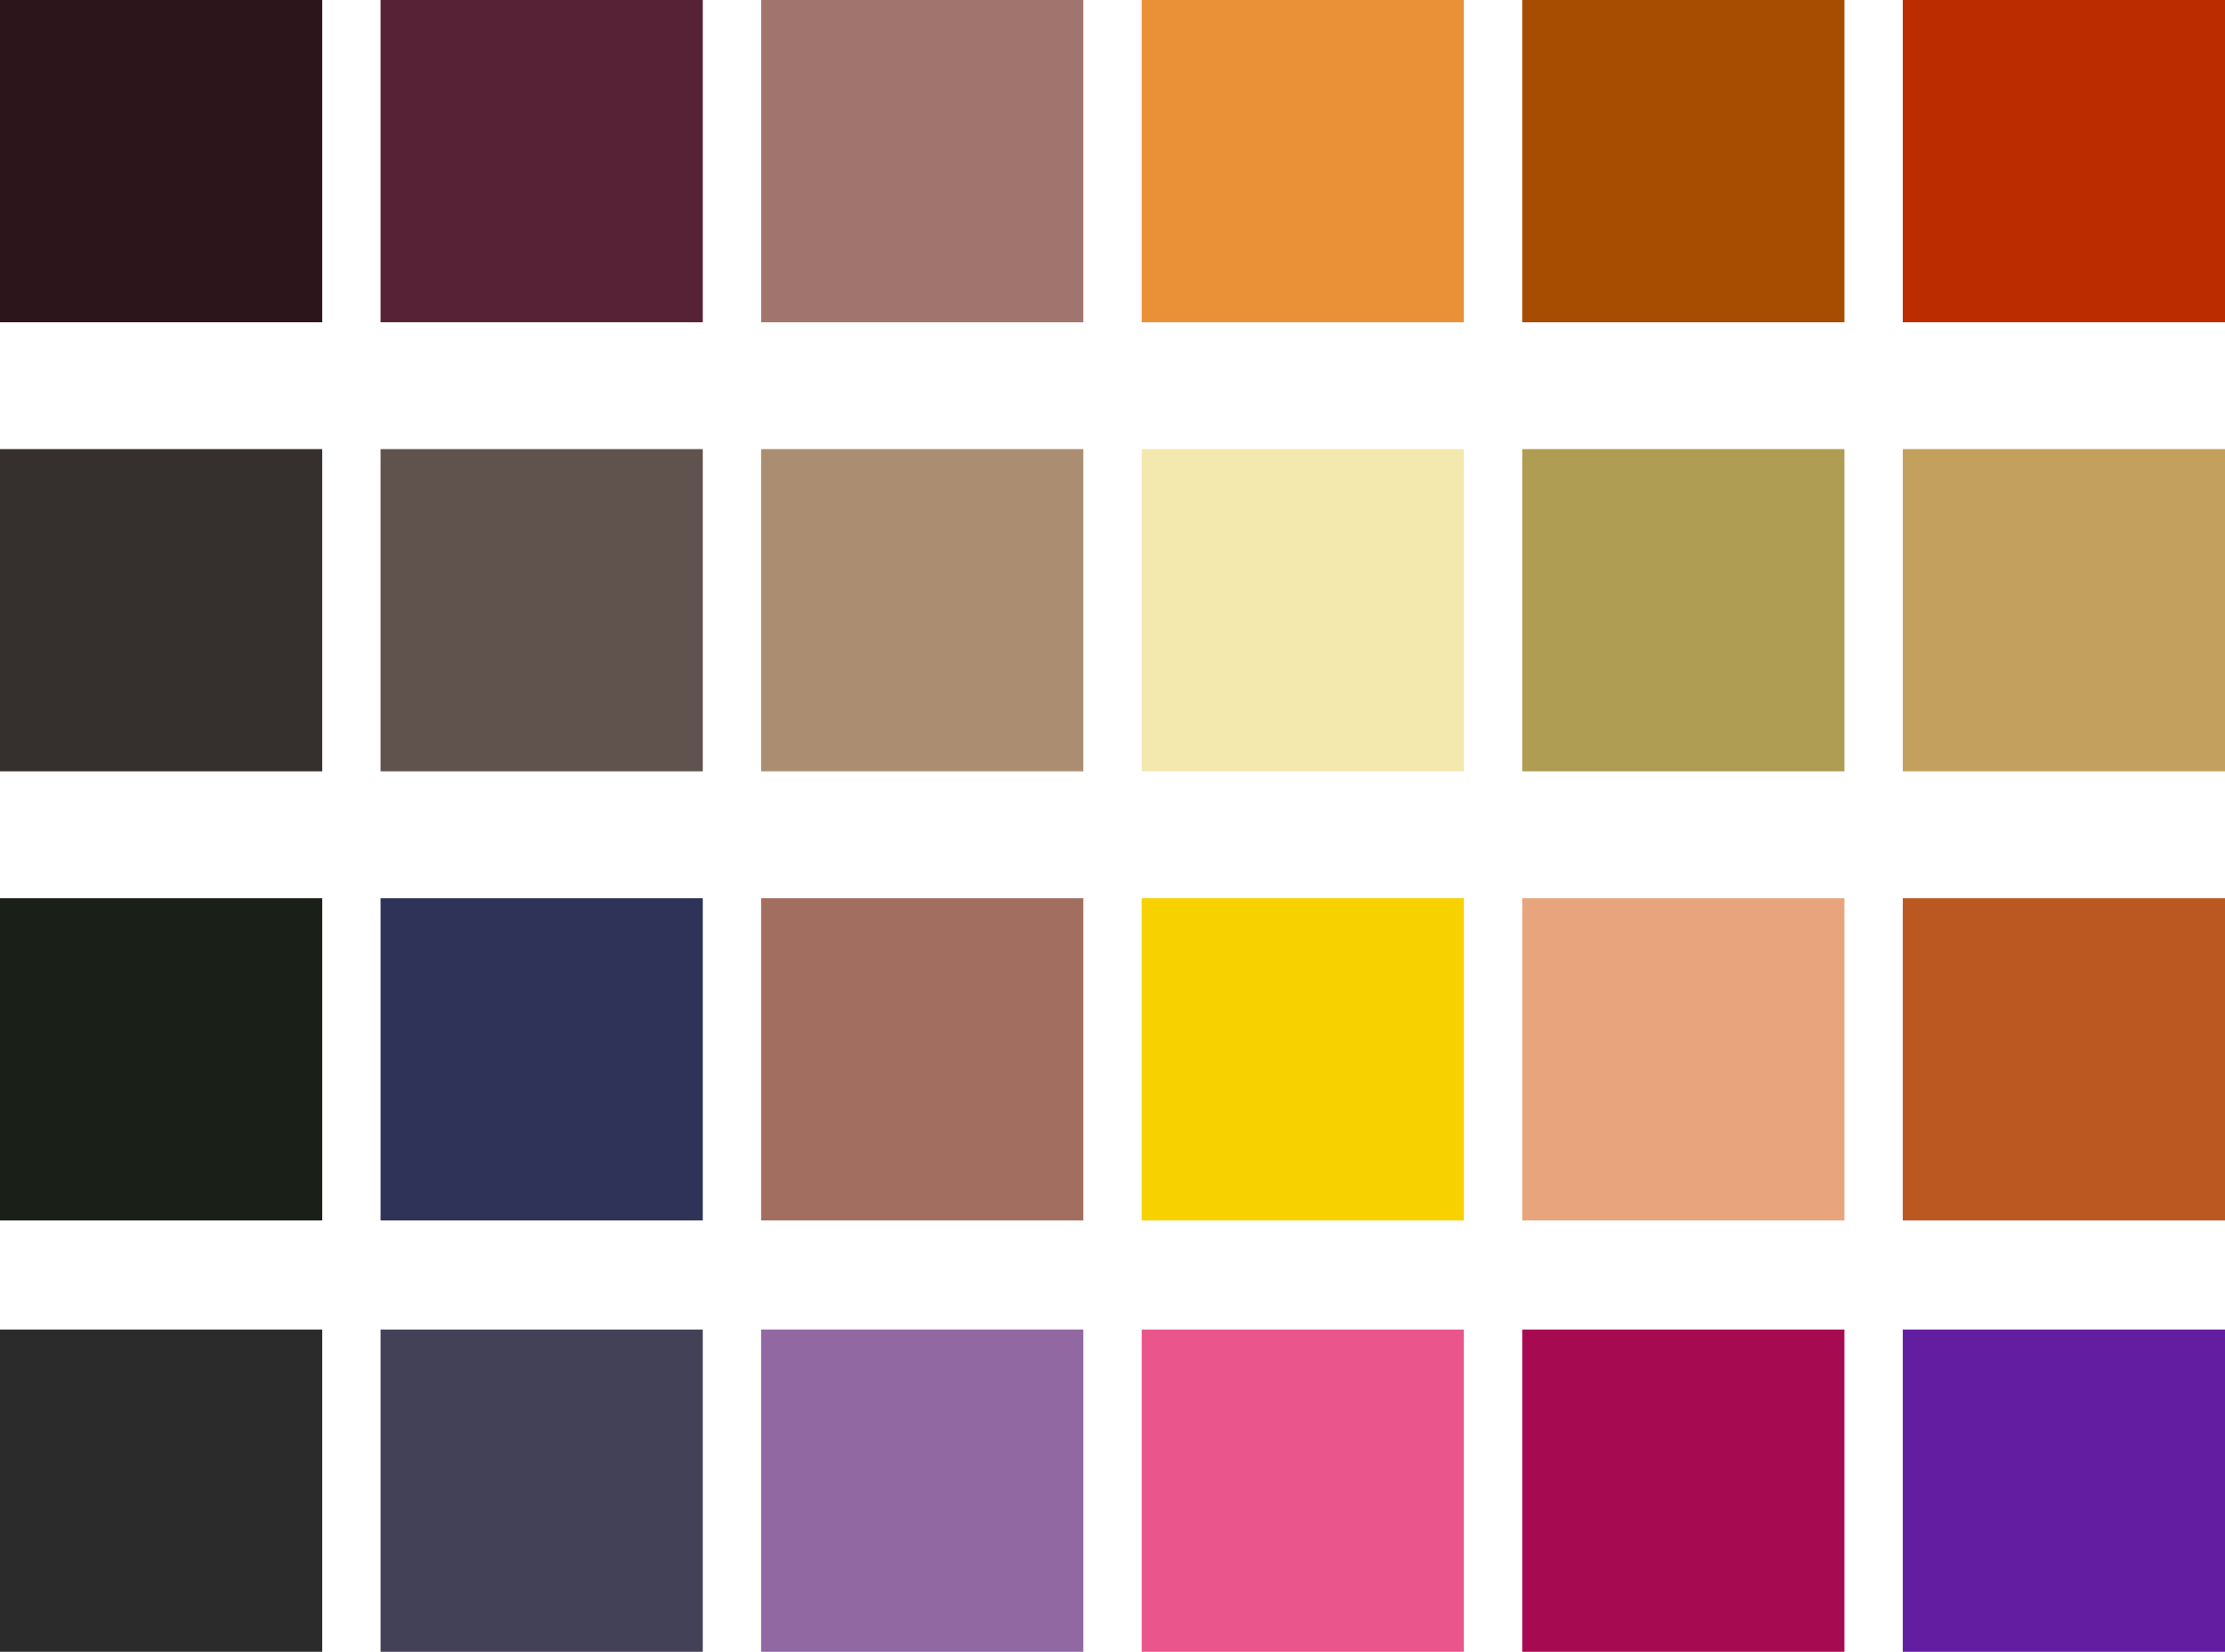
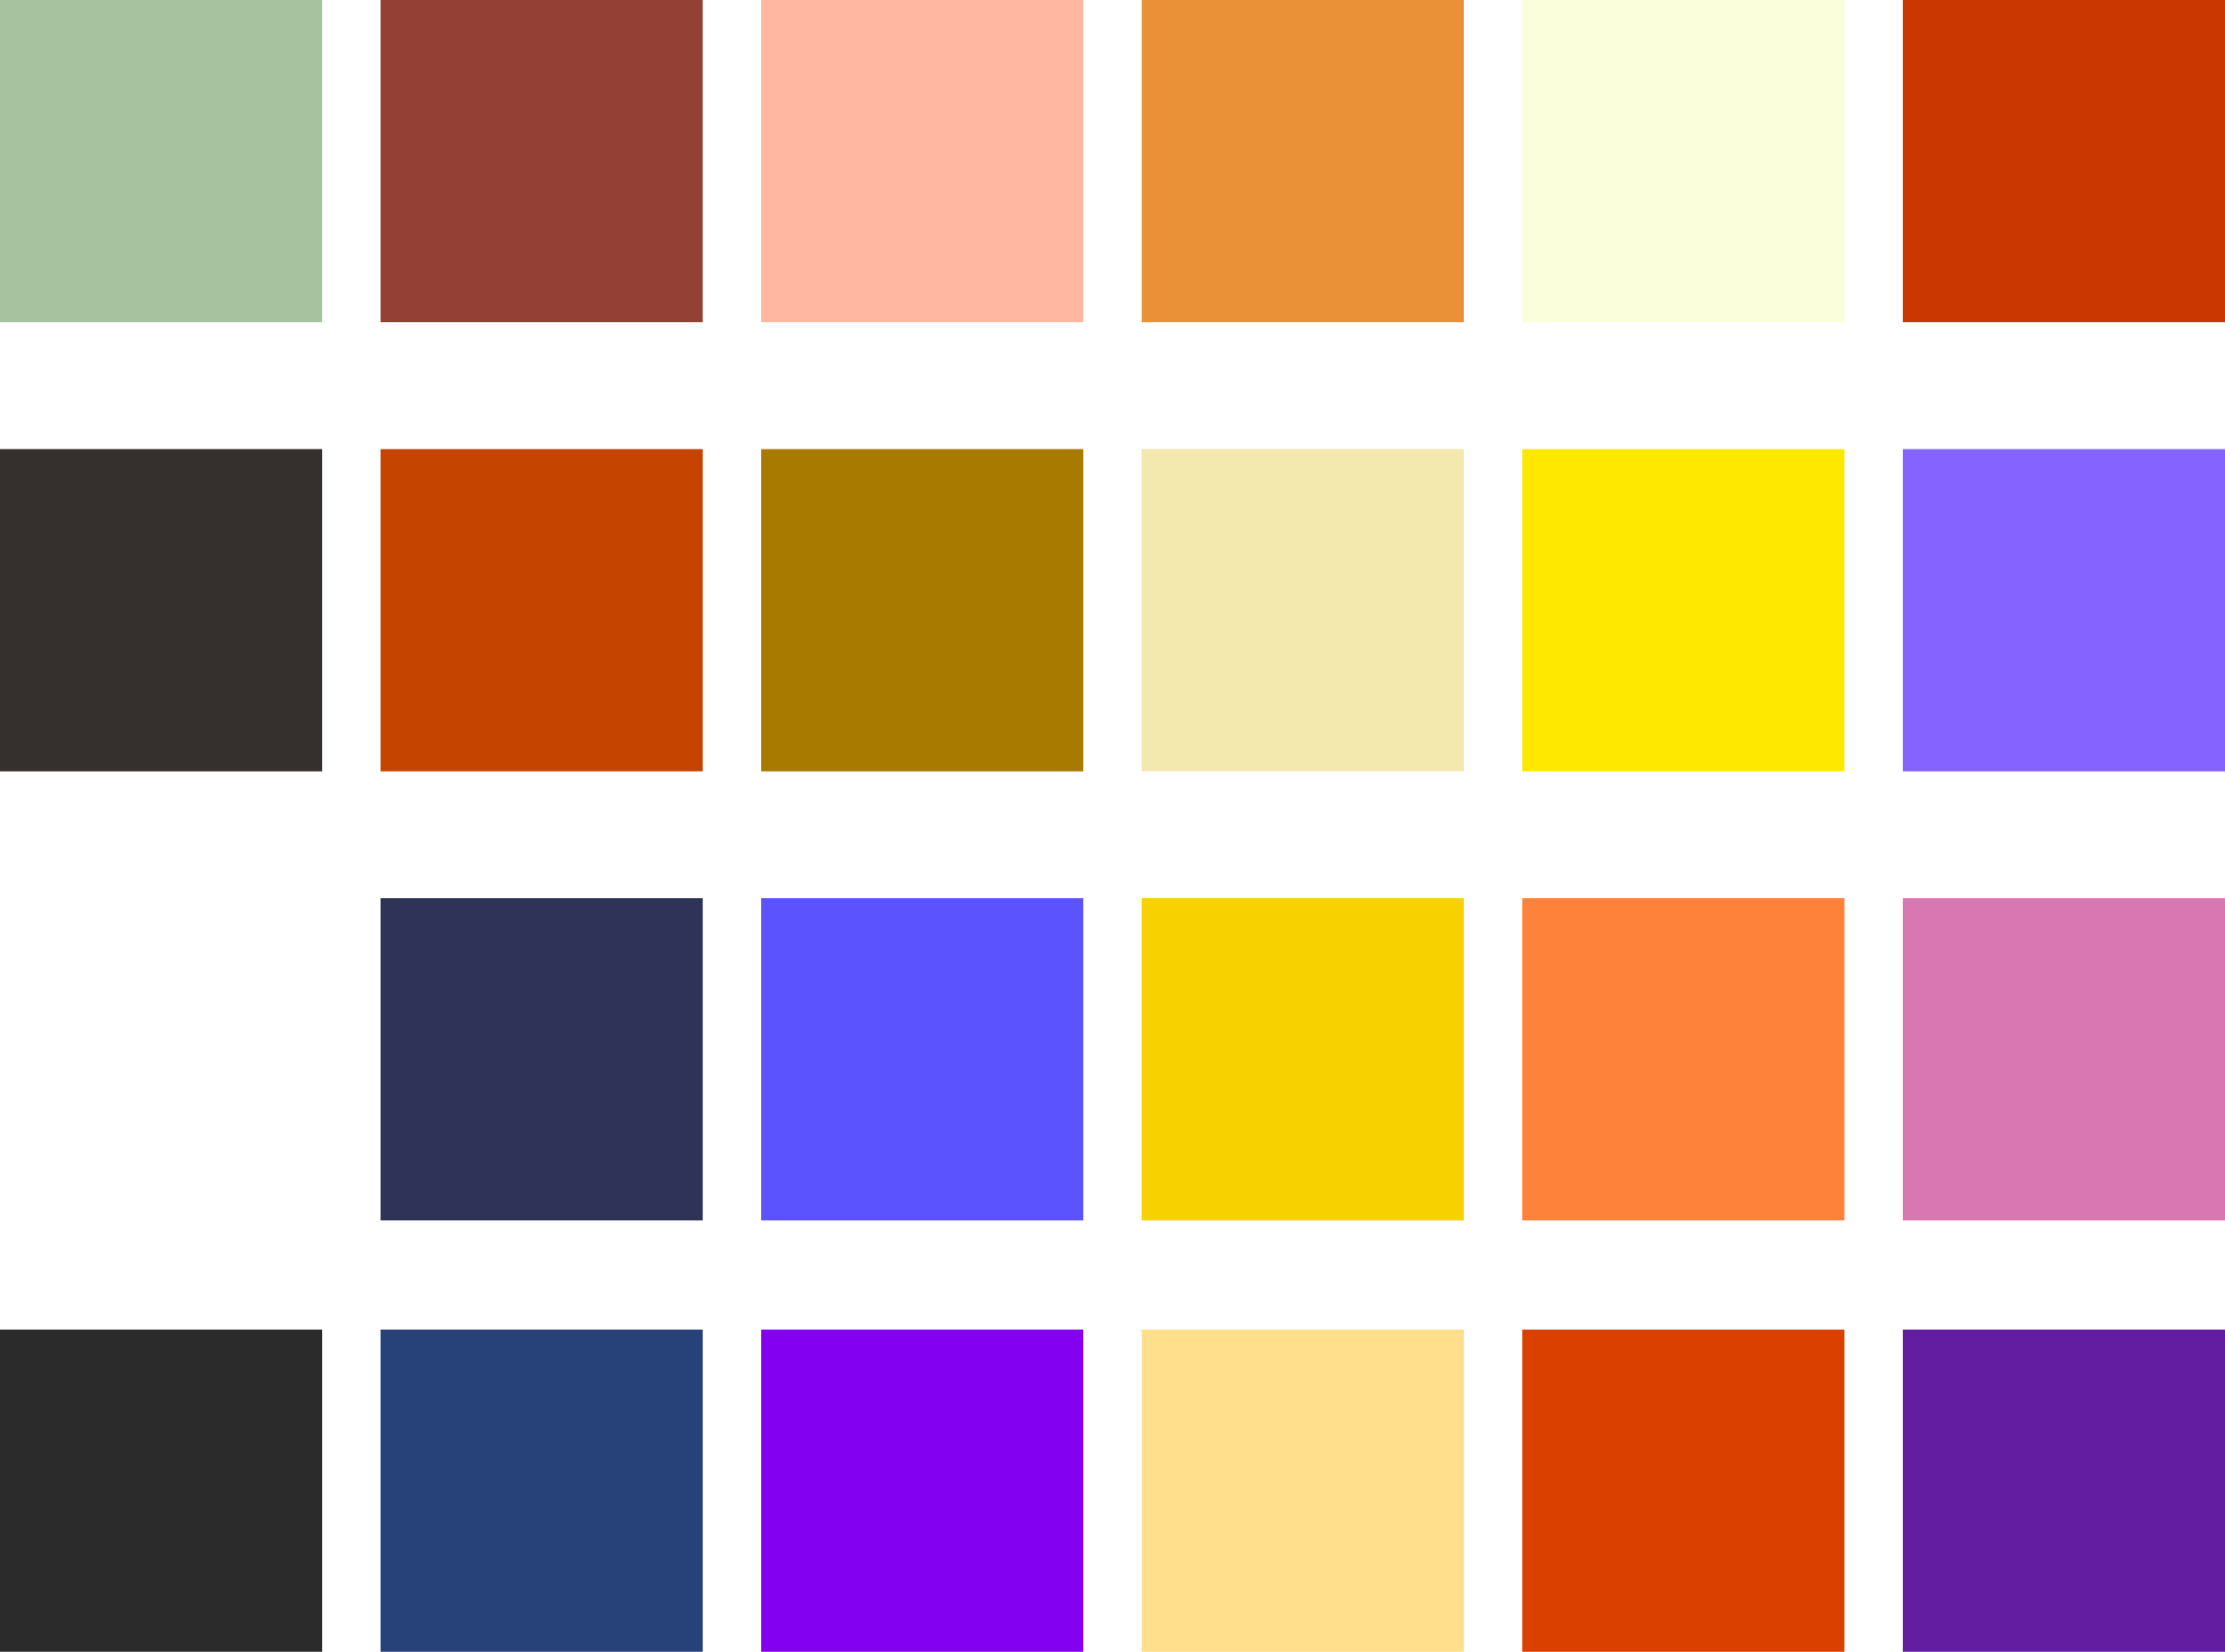
<svg xmlns="http://www.w3.org/2000/svg" id="T3" viewBox="0 0 877 651">
  <g id="T3N">
    <rect y="524" width="127" height="127" style="fill: #2b2b2c" />
-     <rect x="150" y="524" width="127" height="127" style="fill: #434157" />
-     <rect x="300" y="524" width="127" height="127" style="fill: #9168a2" />
-     <rect x="450" y="524" width="127" height="127" style="fill: #ea568b" />
-     <rect x="600" y="524" width="127" height="127" style="fill: #a60b51" />
+     <rect x="150" y="524" width="127" height="127" style="fill: #274279" />
+     <rect x="300" y="524" width="127" height="127" style="fill: #8400f0" />
+     <rect x="450" y="524" width="127" height="127" style="fill: #ffdf8b" />
+     <rect x="600" y="524" width="127" height="127" style="fill: #da4000" />
    <rect x="750" y="524" width="127" height="127" style="fill: #631da1" />
  </g>
  <g id="T3D">
-     <rect y="354" width="127" height="127" style="fill: #1a1f17" />
    <rect x="150" y="354" width="127" height="127" style="fill: #2e3357" />
-     <rect x="300" y="354" width="127" height="127" style="fill: #a26e60" />
+     <rect x="300" y="354" width="127" height="127" style="fill: #5a53fe" />
    <rect x="450" y="354" width="127" height="127" style="fill: #f7d100" />
-     <rect x="600" y="354" width="127" height="127" style="fill: #e8a57d" />
-     <rect x="750" y="354" width="127" height="127" style="fill: #bb5821" />
+     <rect x="600" y="354" width="127" height="127" style="fill: #ff823b" />
+     <rect x="750" y="354" width="127" height="127" style="fill: #d877b2" />
  </g>
  <g id="T3M">
-     <rect width="127" height="127" style="fill: #2c151b" />
-     <rect x="150" width="127" height="127" style="fill: #572236" />
-     <rect x="300" width="127" height="127" style="fill: #a2746e" />
+     <rect width="127" height="127" style="fill: #a6c29e" />
+     <rect x="150" width="127" height="127" style="fill: #954035" />
+     <rect x="300" width="127" height="127" style="fill: #ffb7a2" />
    <rect x="450" width="127" height="127" style="fill: #ea9138" />
-     <rect x="600" width="127" height="127" style="fill: #a64d01" />
-     <rect x="750" width="127" height="127" style="fill: #bb2d01" />
+     <rect x="600" width="127" height="127" style="fill: #fafeda" />
+     <rect x="750" width="127" height="127" style="fill: #cb3700" />
  </g>
  <g id="T3G">
    <rect y="177" width="127" height="127" style="fill: #35302e" />
-     <rect x="150" y="177" width="127" height="127" style="fill: #60534e" />
-     <rect x="300" y="177" width="127" height="127" style="fill: #ab8e71" />
+     <rect x="150" y="177" width="127" height="127" style="fill: #c54500" />
+     <rect x="300" y="177" width="127" height="127" style="fill: #a97a00" />
    <rect x="450" y="177" width="127" height="127" style="fill: #f3e8ae" />
-     <rect x="600" y="177" width="127" height="127" style="fill: #af9d54" />
-     <rect x="750" y="177" width="127" height="127" style="fill: #c4a05e" />
+     <rect x="600" y="177" width="127" height="127" style="fill: #ffe800" />
+     <rect x="750" y="177" width="127" height="127" style="fill: #8463ff" />
  </g>
</svg>
